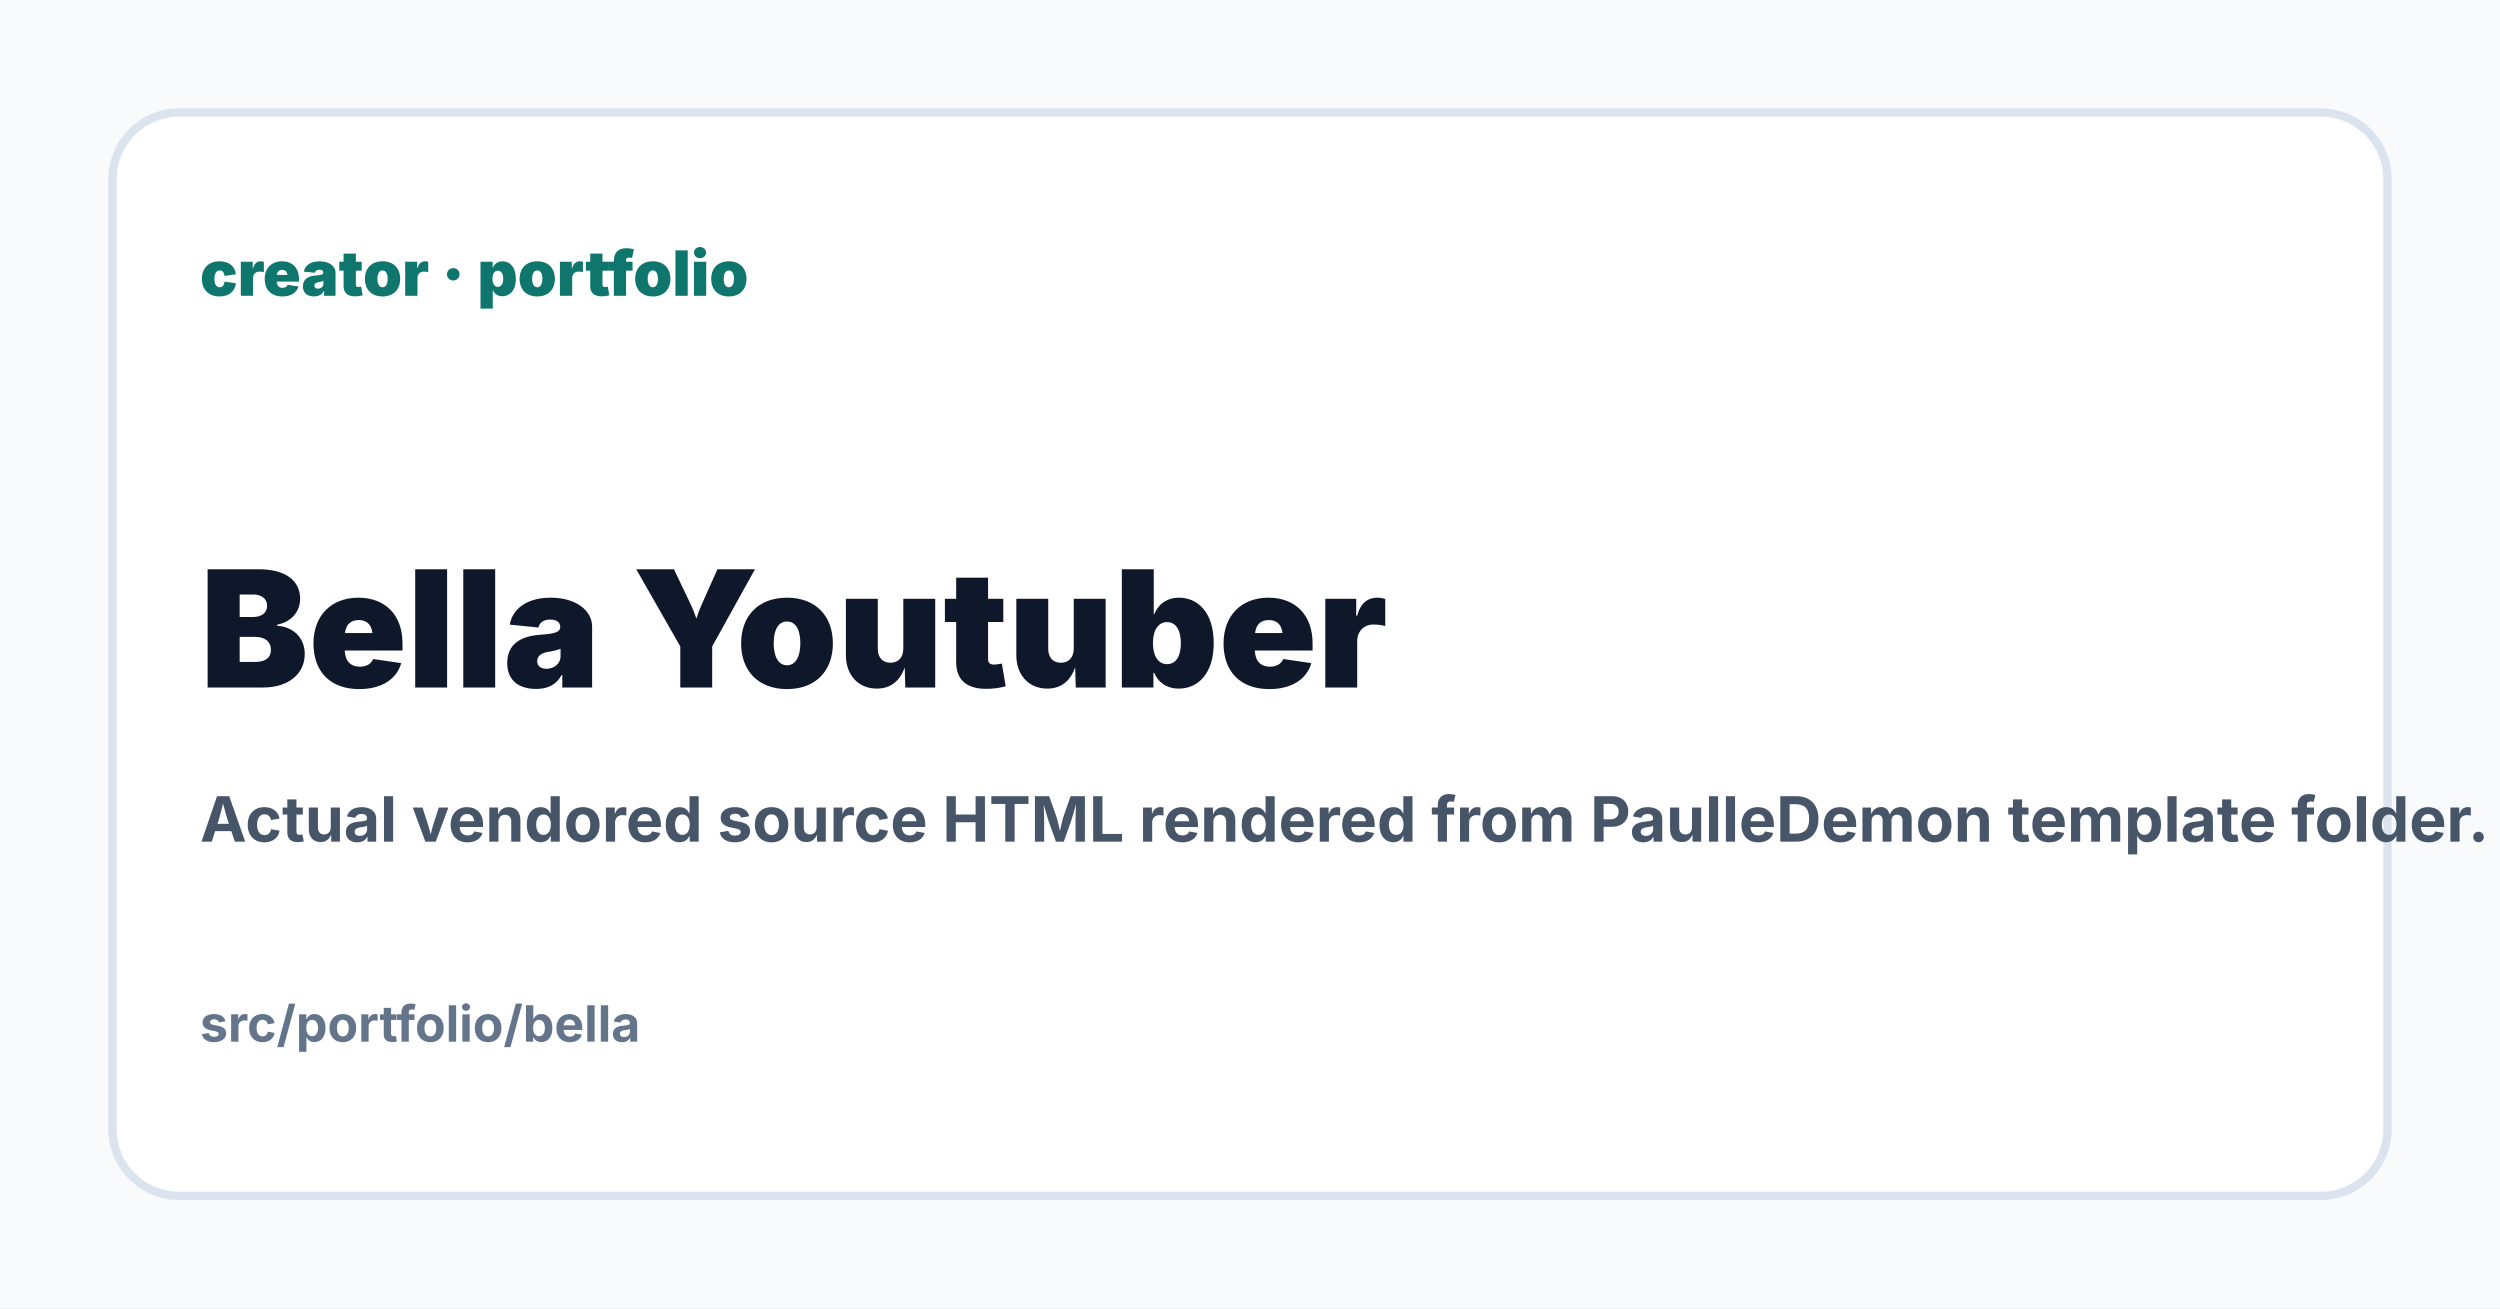
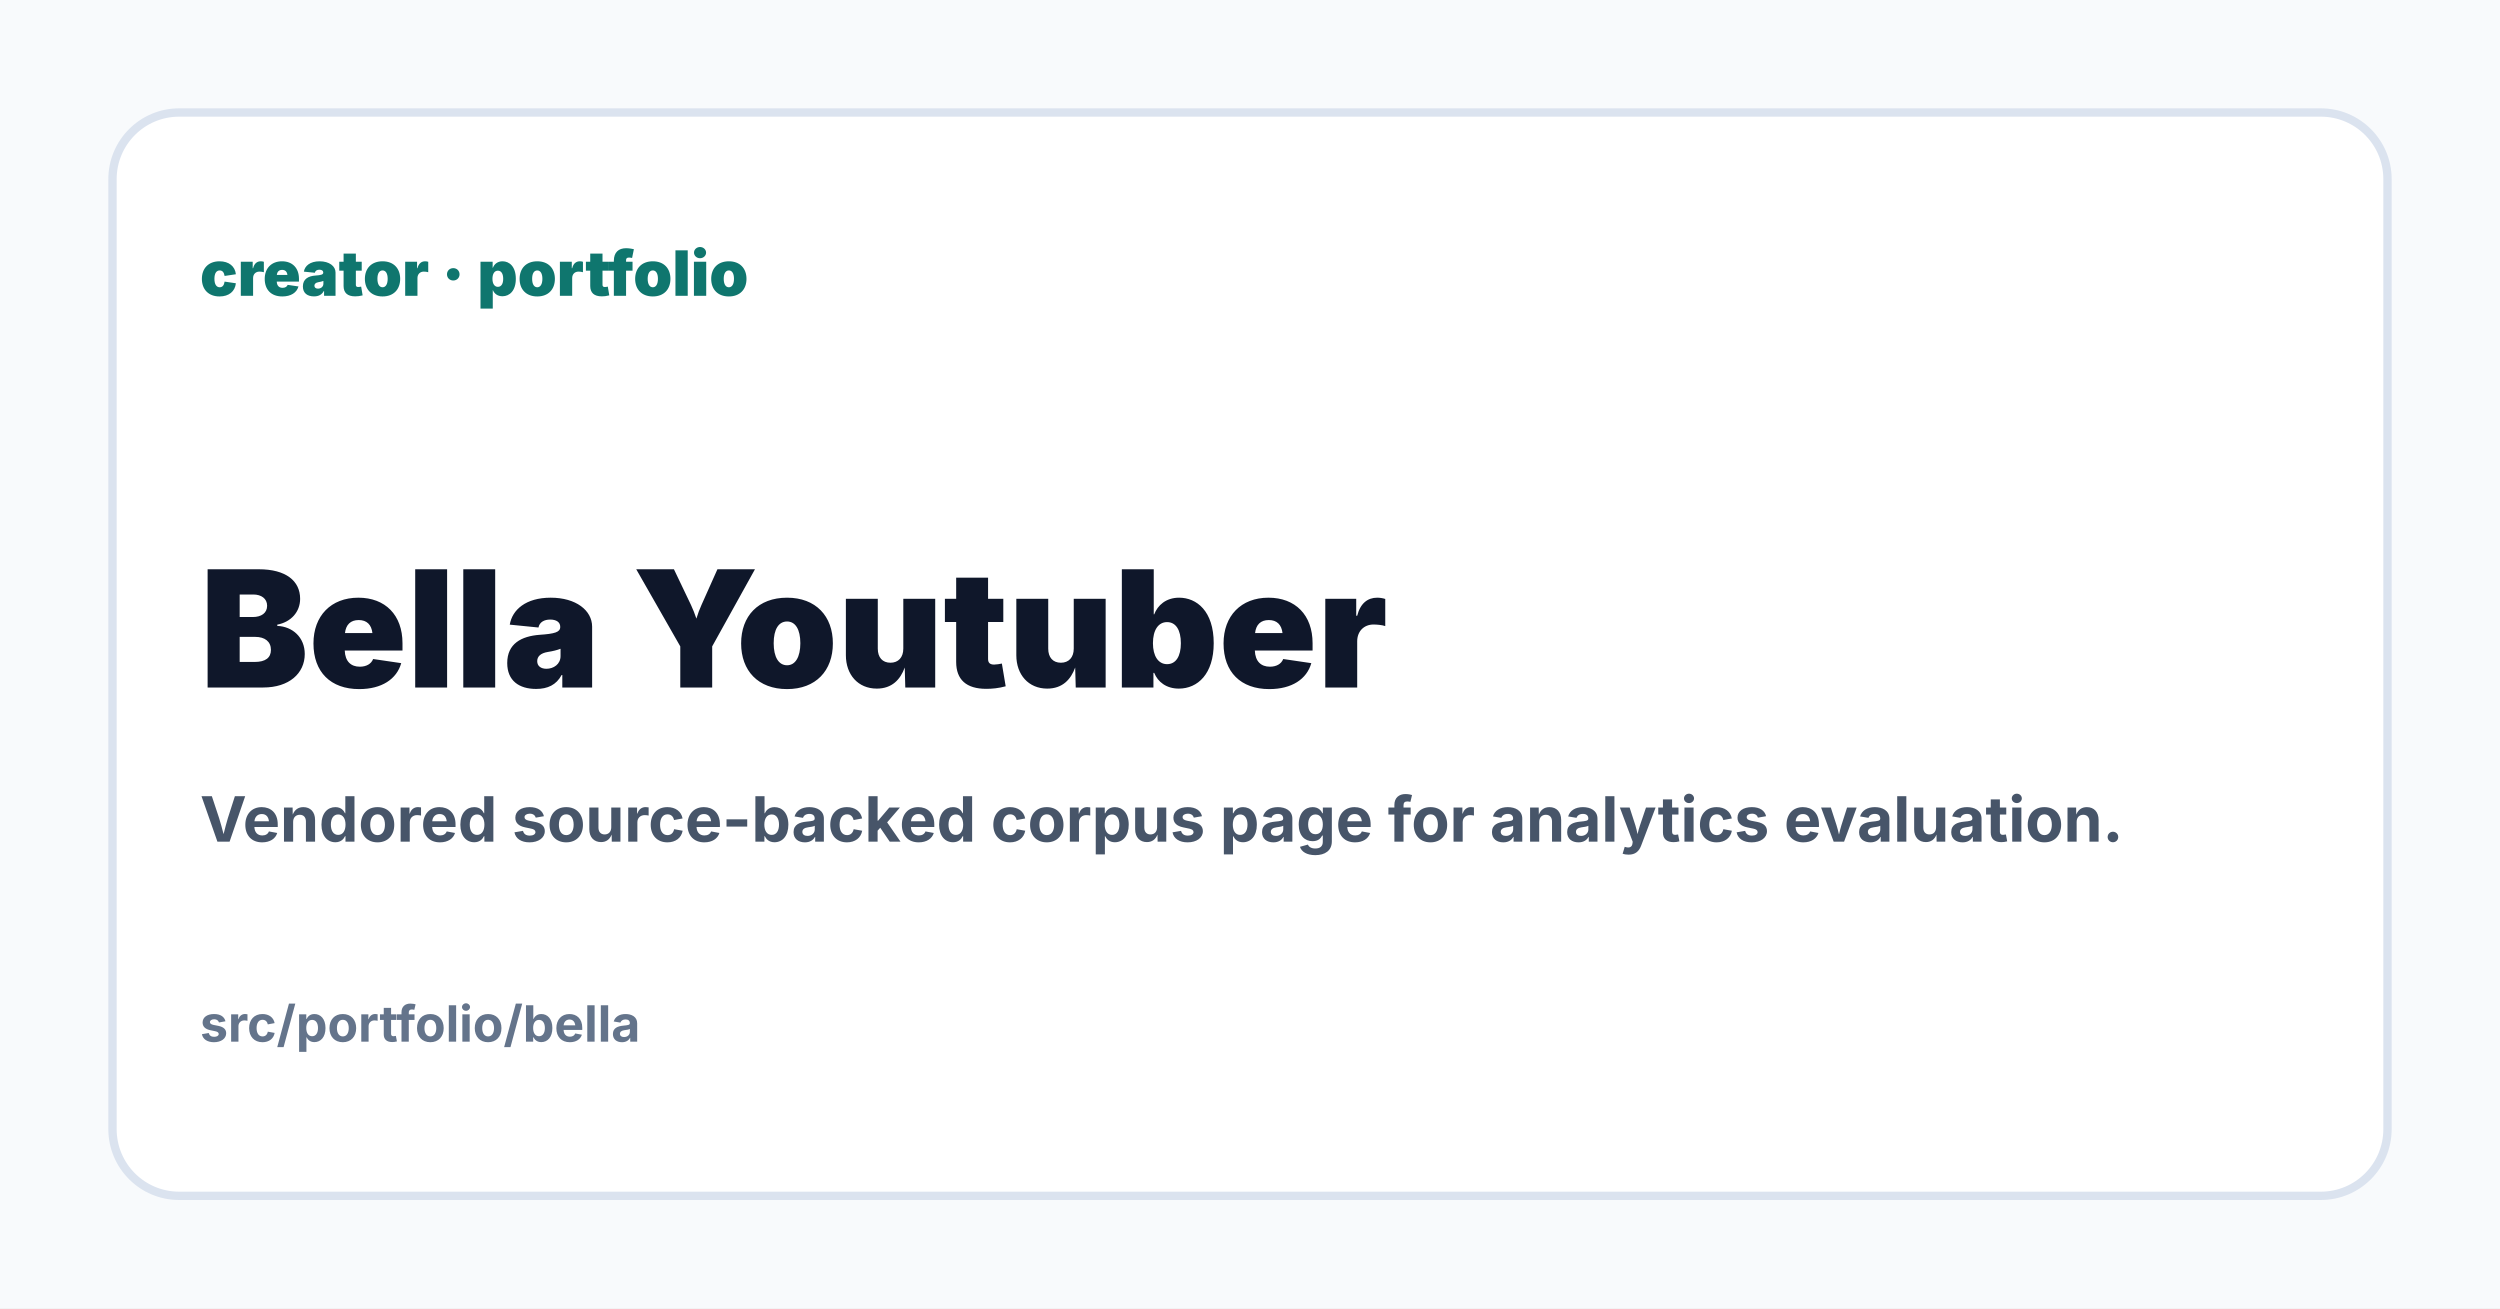
<svg xmlns="http://www.w3.org/2000/svg" width="1200" height="628" viewBox="0 0 1200 628" role="img" aria-label="Bella Youtuber preview">
  <rect width="1200" height="628" fill="#f8fafc" />
  <rect x="54" y="54" width="1092" height="520" rx="32" fill="#ffffff" stroke="#dbe3ef" stroke-width="4" />
  <text x="96" y="142" fill="#0f766e" font-family="Inter, Arial, sans-serif" font-size="30" font-weight="850">creator · portfolio</text>
  <text x="96" y="330" fill="#0f172a" font-family="Inter, Arial, sans-serif" font-size="78" font-weight="900">Bella Youtuber</text>
-   <text x="96" y="404" fill="#475569" font-family="Inter, Arial, sans-serif" font-size="30" font-weight="650">Actual vendored source HTML rendered from PaulleDemon template folder.</text>
+   <text x="96" y="404" fill="#475569" font-family="Inter, Arial, sans-serif" font-size="30" font-weight="650">Vendored source-backed corpus page for analytics evaluation.</text>
  <text x="96" y="500" fill="#64748b" font-family="Inter, Arial, sans-serif" font-size="24" font-weight="650">src/portfolio/bella</text>
</svg>
